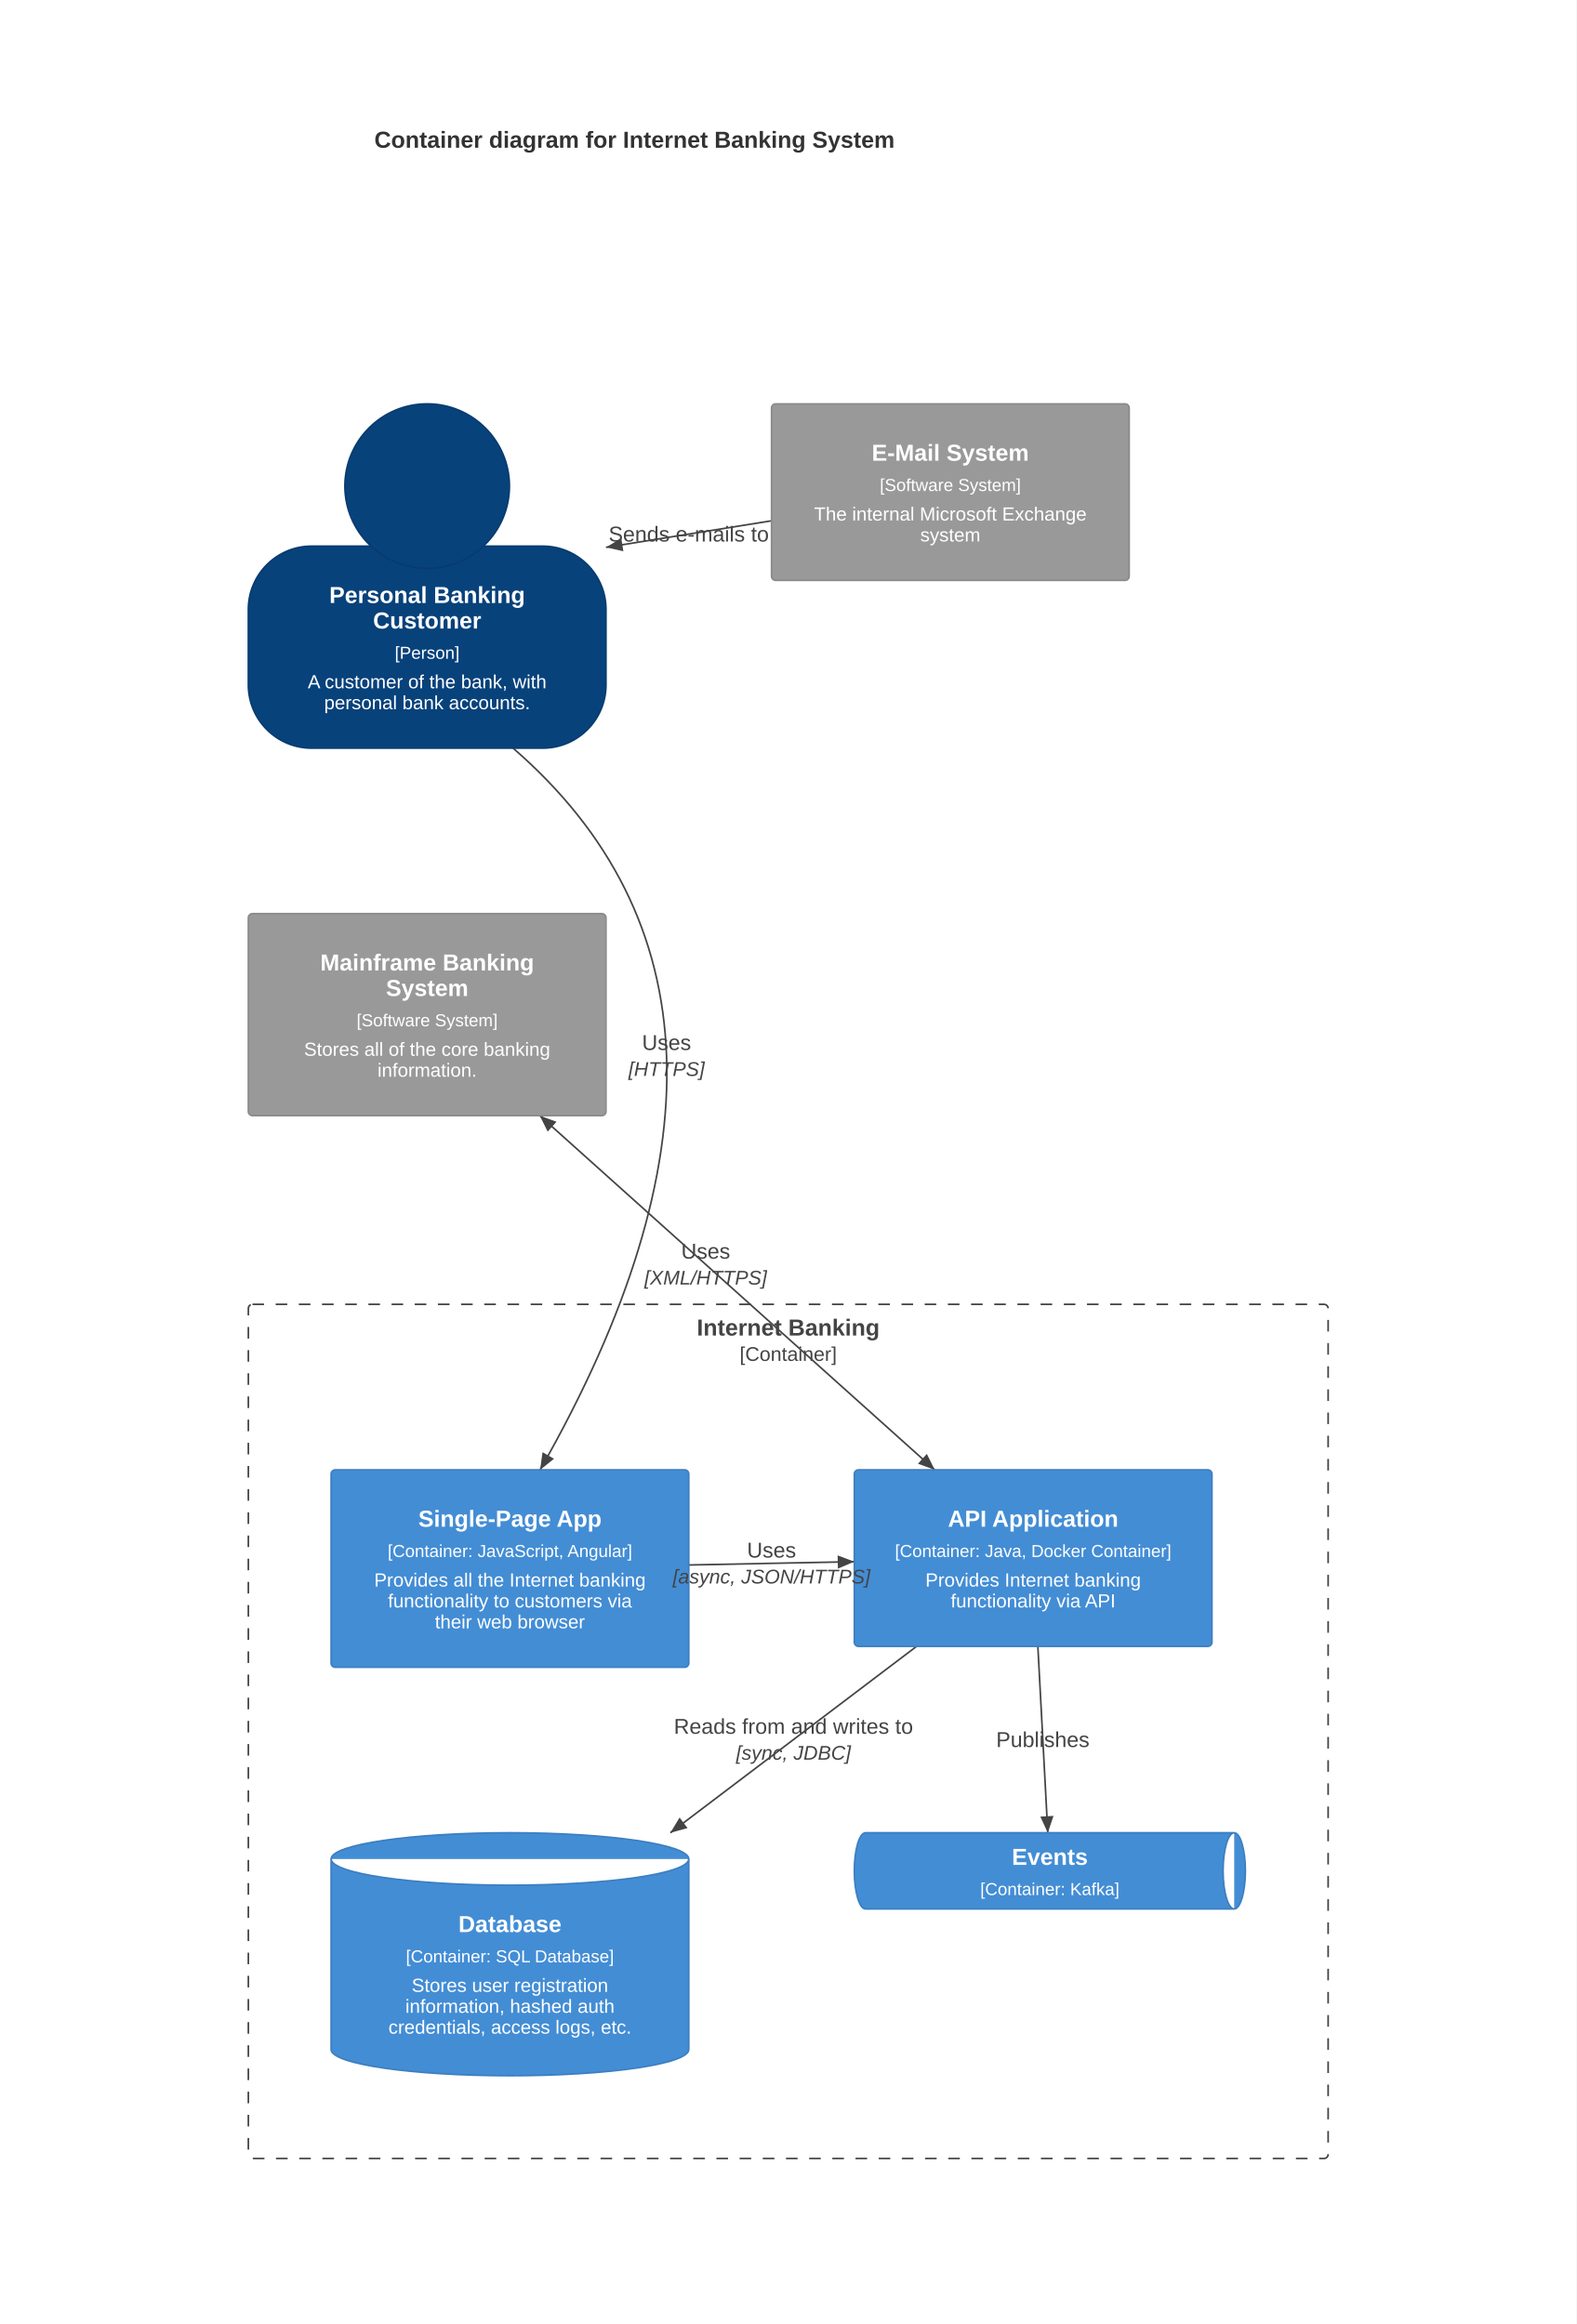
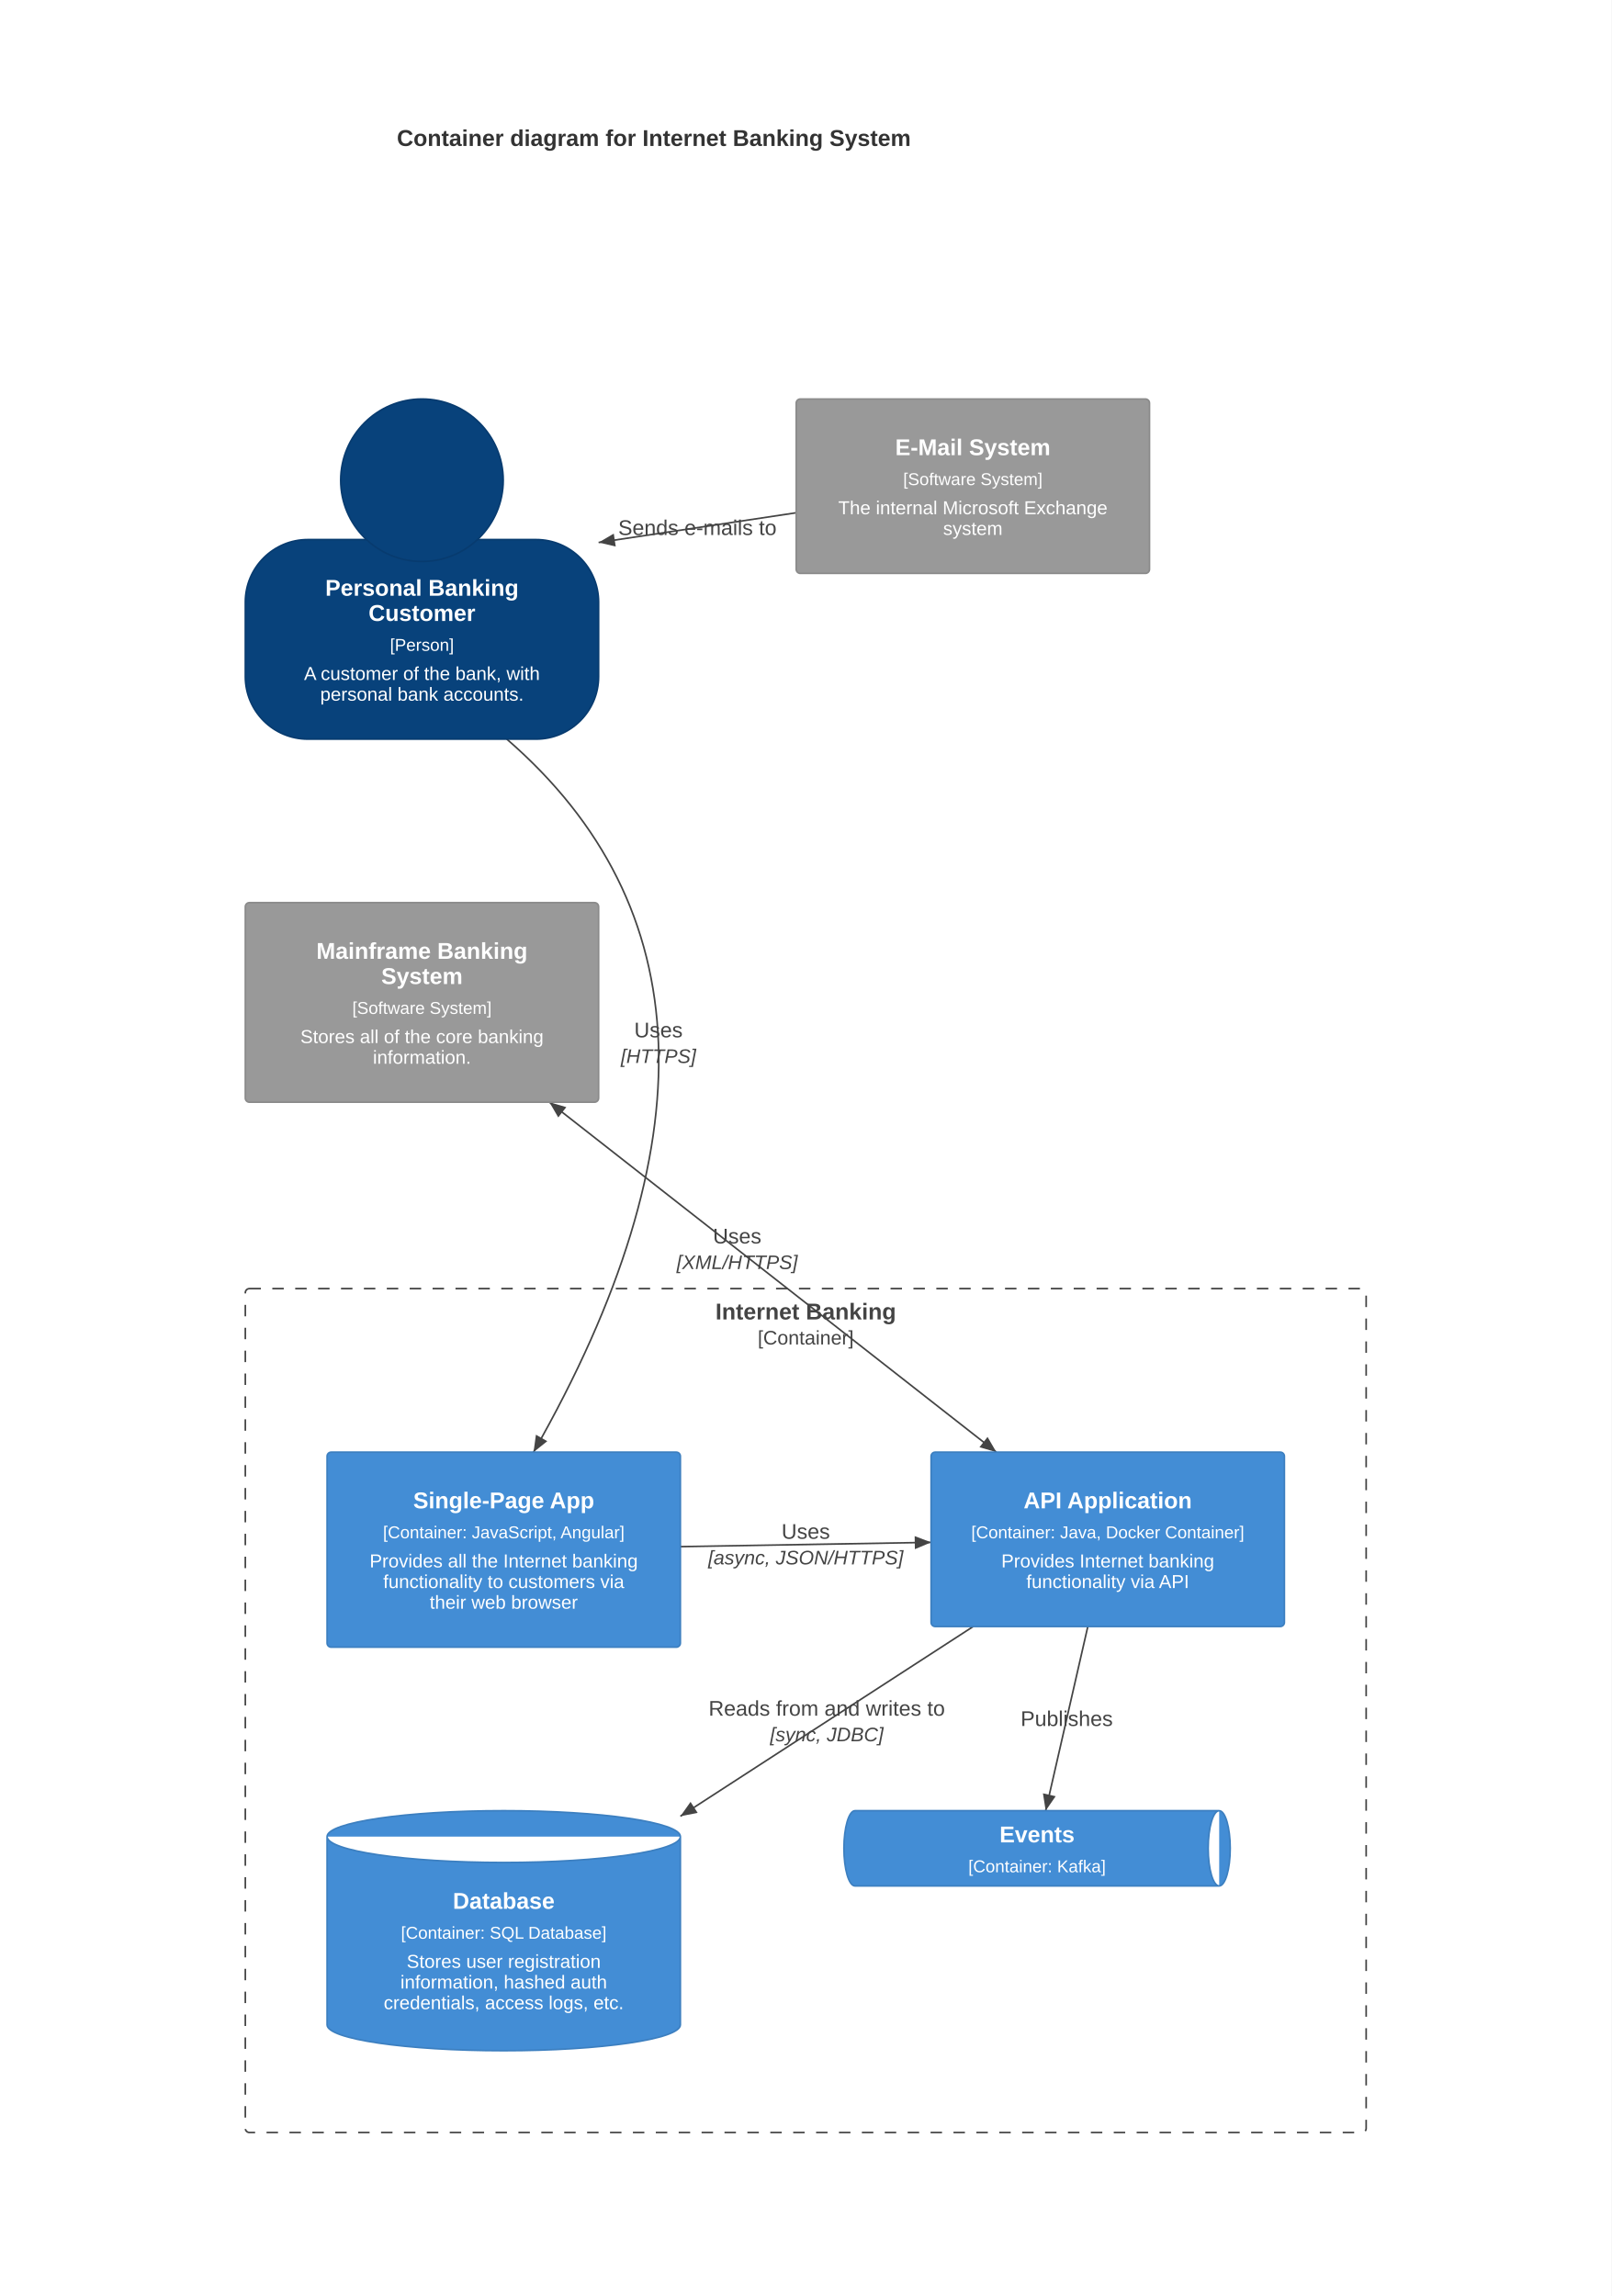
- <svg xmlns="http://www.w3.org/2000/svg" id="mermaid" class="c4" width="952.18" height="1404.02" viewBox="0 -70 952.18 1404.02" role="graphics-document document" aria-roledescription="c4">
+ <svg xmlns="http://www.w3.org/2000/svg" id="mermaid" class="c4" width="985.31" height="1404.02" viewBox="0 -70 985.31 1404.02" role="graphics-document document" aria-roledescription="c4">
  <style>#mermaid{font-family:"trebuchet ms",verdana,arial,sans-serif;font-size:16px;fill:#333;}#mermaid .ct{fill:#fff;}#mermaid .ct.ext{fill:#fff;}#mermaid .cn{font-weight:bold;font-size:14px;}#mermaid .cs{font-size:10.5px;}#mermaid .cd{font-size:11.48px;}#mermaid .cb{fill:none;stroke:#444;stroke-width:1px;stroke-dasharray:7,7;}#mermaid .cbt{font-weight:bold;font-size:14px;fill:#444;}#mermaid .cbs{font-size:12px;fill:#444;}#mermaid .cr{fill:none;stroke:#444;stroke-width:1px;}#mermaid .crh{fill:#444;}#mermaid .crl{font-size:13px;fill:#444;}#mermaid .crt{font-size:12px;font-style:italic;fill:#444;}#mermaid .crx{fill:inherit;}#mermaid .crc .cr{stroke:inherit;}#mermaid .crc .crh{fill:inherit;}</style>
-   <rect x="0" y="-70" width="952.18" height="1404.02" fill="white" />
-   <text class="cn" x="226.09" y="14.4" text-anchor="start" dominant-baseline="central">Container diagram for Internet Banking System</text>
-   <rect class="cb" x="150" y="718" width="652.18" height="516.02" rx="2.5" />
-   <text class="cbt" x="476.09" y="732" text-anchor="middle" dominant-baseline="central">Internet Banking</text>
-   <text class="cbs" x="476.09" y="748" text-anchor="middle" dominant-baseline="central">[Container]</text>
+   <rect x="0" y="-70" width="985.31" height="1404.02" fill="white" />
+   <text class="cn" x="242.66" y="14.4" text-anchor="start" dominant-baseline="central">Container diagram for Internet Banking System</text>
+   <rect class="cb" x="150" y="718" width="685.31" height="516.02" rx="2.5" />
+   <text class="cbt" x="492.66" y="732" text-anchor="middle" dominant-baseline="central">Internet Banking</text>
+   <text class="cbs" x="492.66" y="748" text-anchor="middle" dominant-baseline="central">[Container]</text>
  <path class="cr" d="M309.87,381.97Q487.13,535.69 326.21,818" />
  <path class="crh" d="M326.21,818L327.68,807.33L334.63,811.3z" />
-   <path class="cr" d="M416,875.47L516,873.47" />
-   <path class="crh" d="M516,873.47L506.08,877.67L505.92,869.67z" />
-   <path class="cr" d="M553.6,924.63L404.89,1037.26" />
-   <path class="crh" d="M404.89,1037.26L410.45,1028.03L415.28,1034.41z" />
-   <path class="cr" d="M626.85,924.63L632.86,1037.26" />
-   <path class="crh" d="M632.86,1037.26L628.33,1027.49L636.32,1027.06z" />
-   <path class="cr" d="M466,244.63L366,260.67" />
-   <path class="crh" d="M366,260.67L375.24,255.14L376.51,263.03z" />
-   <path class="cr" d="M564.57,818L326.01,604" />
-   <path class="crh" d="M326.01,604L336.13,607.7L330.79,613.66z" />
-   <path class="crh" d="M564.57,818L554.45,814.3L559.8,808.35z" />
+   <path class="cr" d="M416,875.78L569.31,873.16" />
+   <path class="crh" d="M569.31,873.16L559.38,877.33L559.25,869.33z" />
+   <path class="cr" d="M595.04,924.63L416,1040.65" />
+   <path class="crh" d="M416,1040.65L422.22,1031.86L426.57,1038.57z" />
+   <path class="cr" d="M665.12,924.63L639.35,1037.26" />
+   <path class="crh" d="M639.35,1037.26L637.68,1026.62L645.48,1028.4z" />
+   <path class="cr" d="M486.83,243.56L366,261.74" />
+   <path class="crh" d="M366,261.74L375.29,256.3L376.48,264.21z" />
+   <path class="cr" d="M609.22,818L335.92,604" />
+   <path class="crh" d="M335.92,604L346.26,607.02L341.33,613.32z" />
+   <path class="crh" d="M609.22,818L598.88,814.99L603.82,808.69z" />
  <g class="c4-element" fill="#fff">
    <rect fill="#08427B" stroke="#073B6F" rx="38.23" x="150" y="259.95" width="216" height="122.03" />
    <circle fill="#08427B" stroke="#073B6F" cx="258" cy="223.68" r="49.68" />
    <text class="cn" x="258" y="289.45" text-anchor="middle" dominant-baseline="central">Personal Banking</text>
    <text class="cn" x="258" y="304.85" text-anchor="middle" dominant-baseline="central">Customer</text>
    <text class="cs" x="258" y="324.35" text-anchor="middle" dominant-baseline="central">[Person]</text>
    <text class="cd" x="258" y="341.85" text-anchor="middle" dominant-baseline="central">A customer of the bank, with</text>
    <text class="cd" x="258" y="354.47" text-anchor="middle" dominant-baseline="central">personal bank accounts.</text>
  </g>
  <g class="c4-element" fill="#fff">
-     <rect rx="2.5" fill="#999999" stroke="#8A8A8A" x="466" y="174" width="216" height="106.63" />
-     <text class="cn" x="574" y="203.5" text-anchor="middle" dominant-baseline="central">E-Mail System</text>
-     <text class="cs" x="574" y="223" text-anchor="middle" dominant-baseline="central">[Software System]</text>
-     <text class="cd" x="574" y="240.5" text-anchor="middle" dominant-baseline="central">The internal Microsoft Exchange</text>
-     <text class="cd" x="574" y="253.13" text-anchor="middle" dominant-baseline="central">system</text>
+     <rect rx="2.5" fill="#999999" stroke="#8A8A8A" x="486.83" y="174" width="216" height="106.63" />
+     <text class="cn" x="594.83" y="203.5" text-anchor="middle" dominant-baseline="central">E-Mail System</text>
+     <text class="cs" x="594.83" y="223" text-anchor="middle" dominant-baseline="central">[Software System]</text>
+     <text class="cd" x="594.83" y="240.5" text-anchor="middle" dominant-baseline="central">The internal Microsoft Exchange</text>
+     <text class="cd" x="594.83" y="253.13" text-anchor="middle" dominant-baseline="central">system</text>
  </g>
  <g class="c4-element" fill="#fff">
    <rect rx="2.5" fill="#438DD5" stroke="#3C7FC0" x="200" y="818" width="216" height="119.26" />
    <text class="cn" x="308" y="847.5" text-anchor="middle" dominant-baseline="central">Single-Page App</text>
    <text class="cs" x="308" y="867" text-anchor="middle" dominant-baseline="central">[Container: JavaScript, Angular]</text>
    <text class="cd" x="308" y="884.5" text-anchor="middle" dominant-baseline="central">Provides all the Internet banking</text>
    <text class="cd" x="308" y="897.13" text-anchor="middle" dominant-baseline="central">functionality to customers via</text>
    <text class="cd" x="308" y="909.76" text-anchor="middle" dominant-baseline="central">their web browser</text>
  </g>
  <g class="c4-element" fill="#fff">
-     <rect rx="2.5" fill="#438DD5" stroke="#3C7FC0" x="516" y="818" width="216" height="106.63" />
-     <text class="cn" x="624" y="847.5" text-anchor="middle" dominant-baseline="central">API Application</text>
-     <text class="cs" x="624" y="867" text-anchor="middle" dominant-baseline="central">[Container: Java, Docker Container]</text>
-     <text class="cd" x="624" y="884.5" text-anchor="middle" dominant-baseline="central">Provides Internet banking</text>
-     <text class="cd" x="624" y="897.13" text-anchor="middle" dominant-baseline="central">functionality via API</text>
+     <rect rx="2.5" fill="#438DD5" stroke="#3C7FC0" x="569.31" y="818" width="216" height="106.63" />
+     <text class="cn" x="677.31" y="847.5" text-anchor="middle" dominant-baseline="central">API Application</text>
+     <text class="cs" x="677.31" y="867" text-anchor="middle" dominant-baseline="central">[Container: Java, Docker Container]</text>
+     <text class="cd" x="677.31" y="884.5" text-anchor="middle" dominant-baseline="central">Provides Internet banking</text>
+     <text class="cd" x="677.31" y="897.13" text-anchor="middle" dominant-baseline="central">functionality via API</text>
  </g>
  <g class="c4-element" fill="#fff">
    <path fill="#438DD5" stroke="#3C7FC0" d="M200,1053.09a108,15.84 0 0 1 216,0v115.09a108,15.84 0 0 1 -216,0z M200,1053.09a108,15.84 0 0 0 216,0" />
    <text class="cn" x="308" y="1092.39" text-anchor="middle" dominant-baseline="central">Database</text>
    <text class="cs" x="308" y="1111.89" text-anchor="middle" dominant-baseline="central">[Container: SQL Database]</text>
    <text class="cd" x="308" y="1129.39" text-anchor="middle" dominant-baseline="central">Stores user registration</text>
    <text class="cd" x="308" y="1142.02" text-anchor="middle" dominant-baseline="central">information, hashed auth</text>
    <text class="cd" x="308" y="1154.64" text-anchor="middle" dominant-baseline="central">credentials, access logs, etc.</text>
  </g>
  <g class="c4-element" fill="#fff">
    <path fill="#438DD5" stroke="#3C7FC0" d="M522.73,1037.26h222.73a6.73,23 0 0 1 0,46h-222.73a6.73,23 0 0 1 0,-46z M745.45,1037.26a6.73,23 0 0 0 0,46" />
    <text class="cn" x="634.09" y="1051.76" text-anchor="middle" dominant-baseline="central">Events</text>
    <text class="cs" x="634.09" y="1071.26" text-anchor="middle" dominant-baseline="central">[Container: Kafka]</text>
  </g>
  <g class="c4-element" fill="#fff">
    <rect rx="2.5" fill="#999999" stroke="#8A8A8A" x="150" y="481.97" width="216" height="122.03" />
    <text class="cn" x="258" y="511.47" text-anchor="middle" dominant-baseline="central">Mainframe Banking</text>
    <text class="cn" x="258" y="526.87" text-anchor="middle" dominant-baseline="central">System</text>
    <text class="cs" x="258" y="546.37" text-anchor="middle" dominant-baseline="central">[Software System]</text>
    <text class="cd" x="258" y="563.87" text-anchor="middle" dominant-baseline="central">Stores all of the core banking</text>
    <text class="cd" x="258" y="576.5" text-anchor="middle" dominant-baseline="central">information.</text>
  </g>
  <text class="crl" x="402.59" y="559.84" text-anchor="middle" dominant-baseline="central">Uses</text>
  <text class="crt" x="402.59" y="575.84" text-anchor="middle" dominant-baseline="central">[HTTPS]</text>
-   <text class="crl" x="466" y="866.47" text-anchor="middle" dominant-baseline="central">Uses</text>
-   <text class="crt" x="466" y="882.47" text-anchor="middle" dominant-baseline="central">[async, JSON/HTTPS]</text>
-   <text class="crl" x="479.25" y="972.94" text-anchor="middle" dominant-baseline="central">Reads from and writes to</text>
-   <text class="crt" x="479.25" y="988.94" text-anchor="middle" dominant-baseline="central">[sync, JDBC]</text>
-   <text class="crl" x="629.85" y="980.94" text-anchor="middle" dominant-baseline="central">Publishes</text>
-   <text class="crl" x="416" y="252.65" text-anchor="middle" dominant-baseline="central">Sends e-mails to</text>
-   <text class="crl" x="426.21" y="685.88" text-anchor="middle" dominant-baseline="central">Uses</text>
-   <text class="crt" x="426.21" y="701.88" text-anchor="middle" dominant-baseline="central">[XML/HTTPS]</text>
+   <text class="crl" x="492.66" y="866.47" text-anchor="middle" dominant-baseline="central">Uses</text>
+   <text class="crt" x="492.66" y="882.47" text-anchor="middle" dominant-baseline="central">[async, JSON/HTTPS]</text>
+   <text class="crl" x="505.52" y="974.64" text-anchor="middle" dominant-baseline="central">Reads from and writes to</text>
+   <text class="crt" x="505.52" y="990.64" text-anchor="middle" dominant-baseline="central">[sync, JDBC]</text>
+   <text class="crl" x="652.23" y="980.94" text-anchor="middle" dominant-baseline="central">Publishes</text>
+   <text class="crl" x="426.41" y="252.65" text-anchor="middle" dominant-baseline="central">Sends e-mails to</text>
+   <text class="crl" x="450.71" y="685.88" text-anchor="middle" dominant-baseline="central">Uses</text>
+   <text class="crt" x="450.71" y="701.88" text-anchor="middle" dominant-baseline="central">[XML/HTTPS]</text>
</svg>
